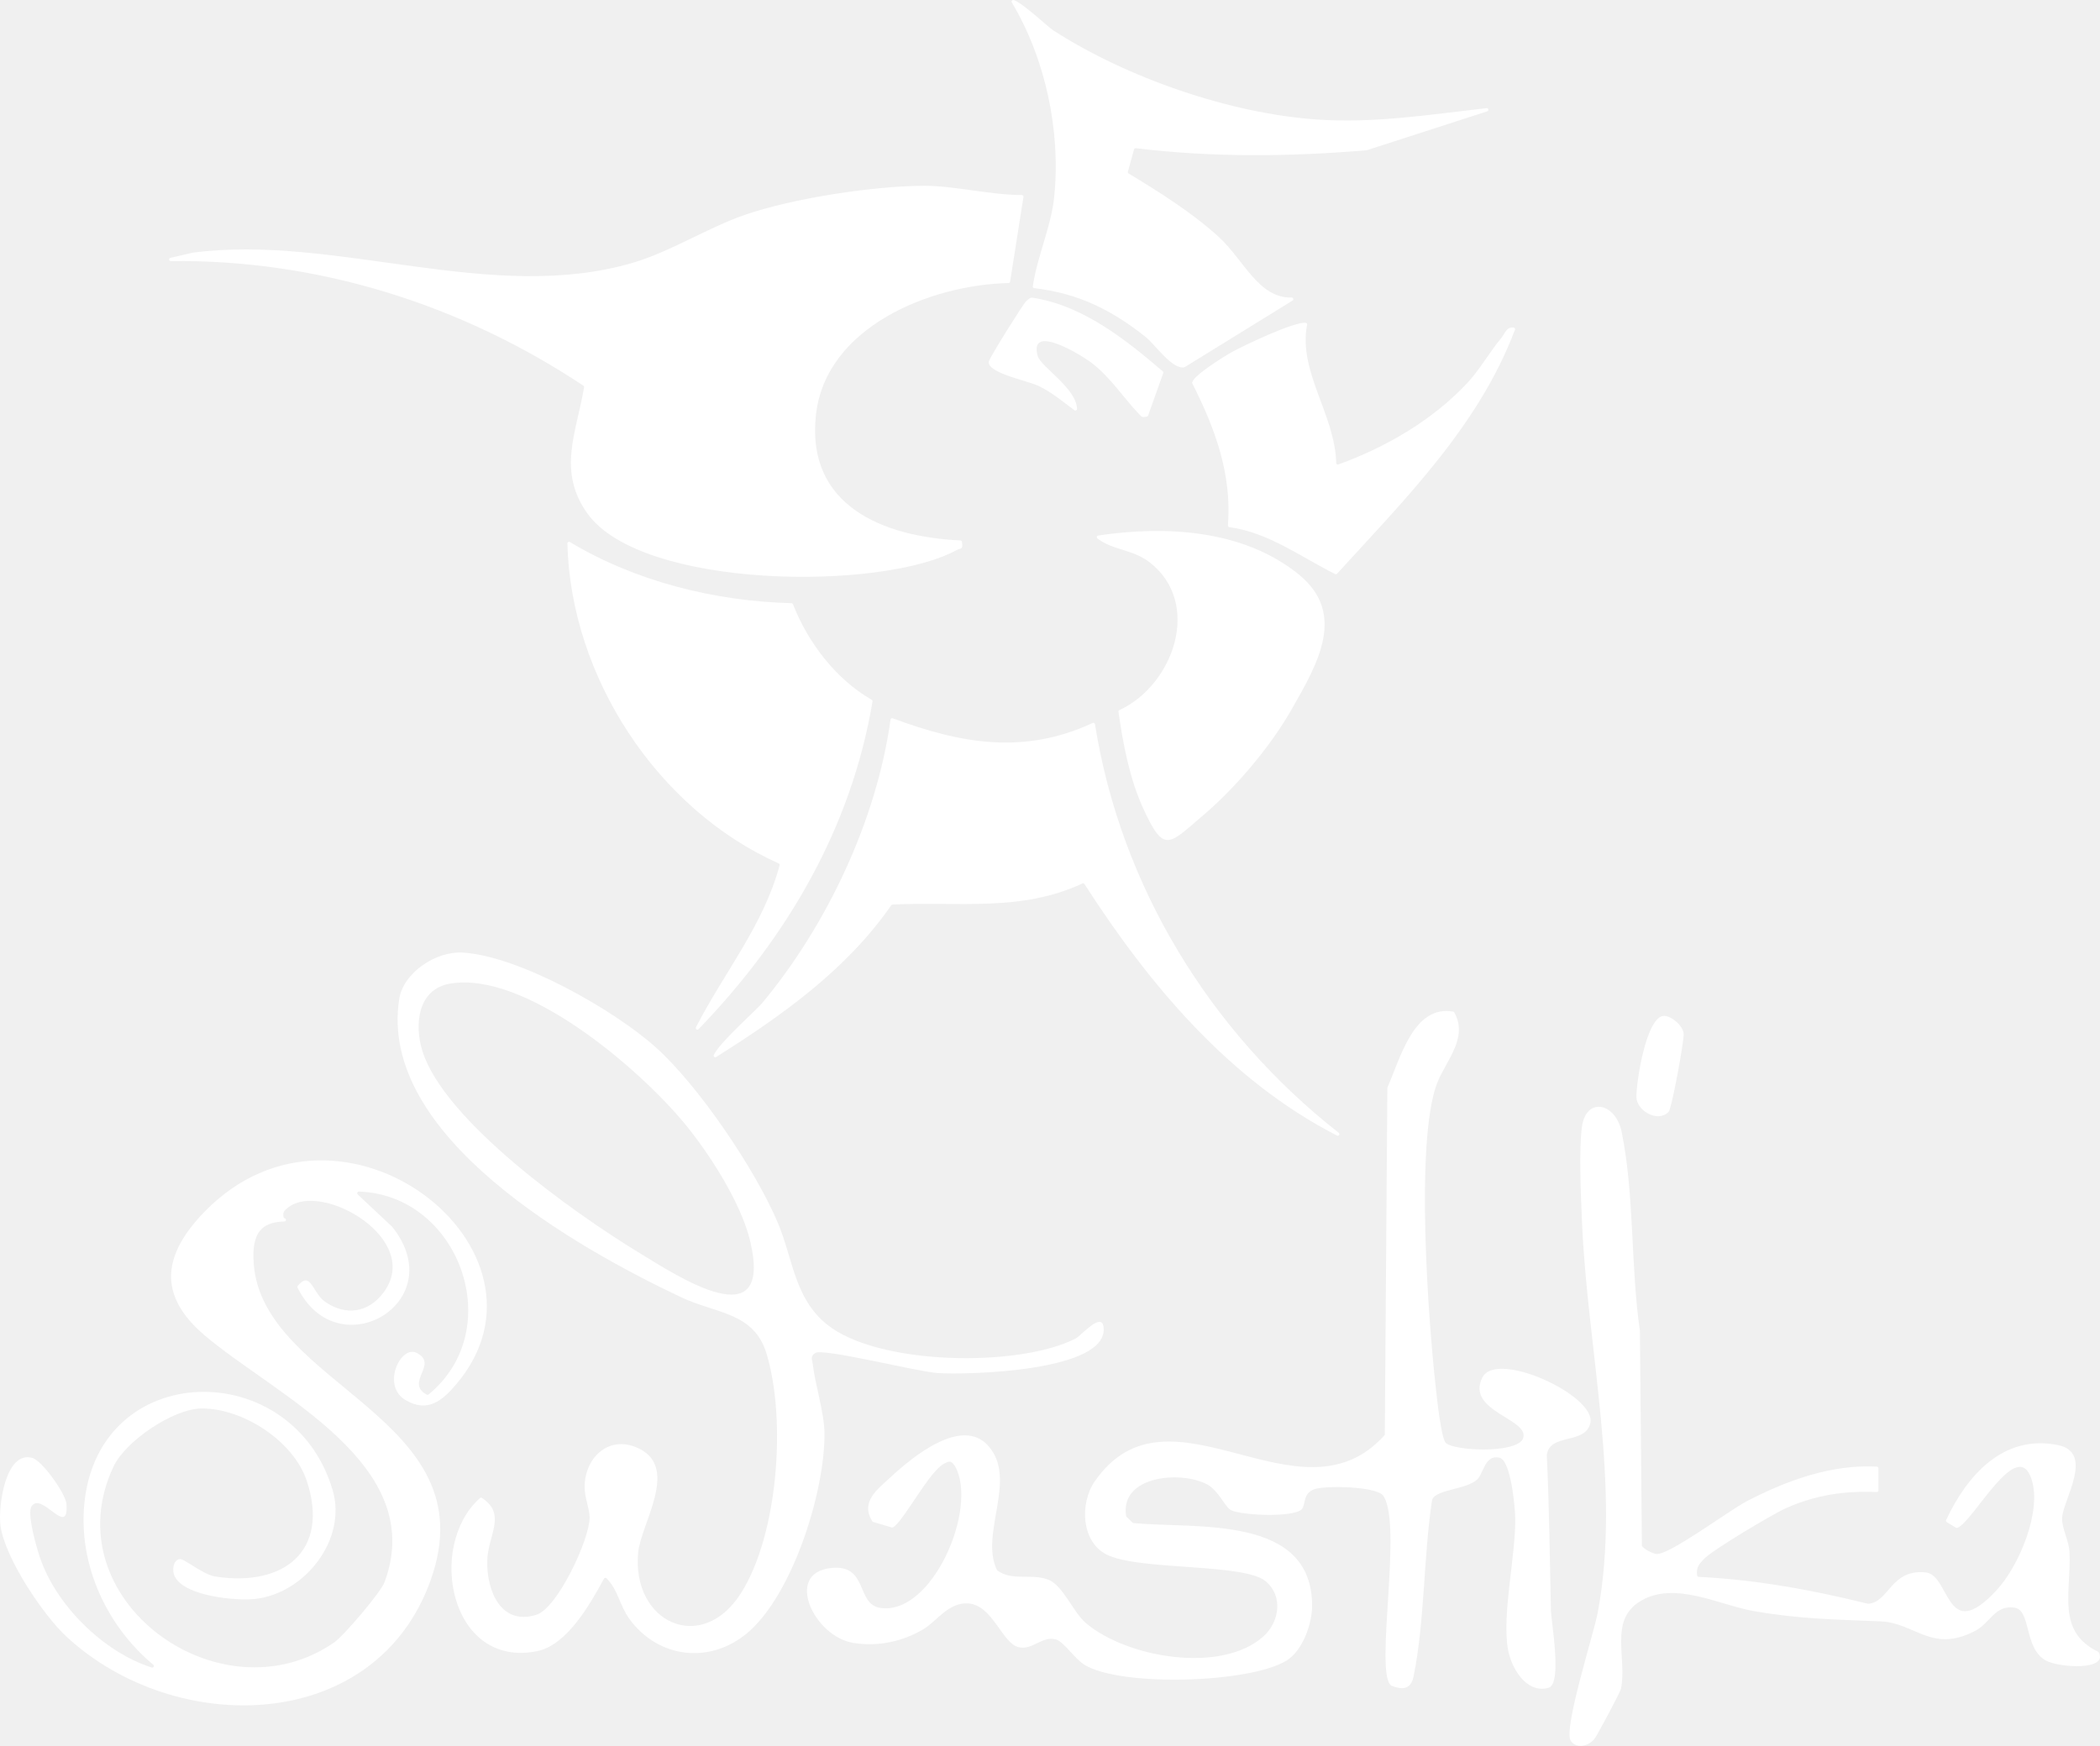
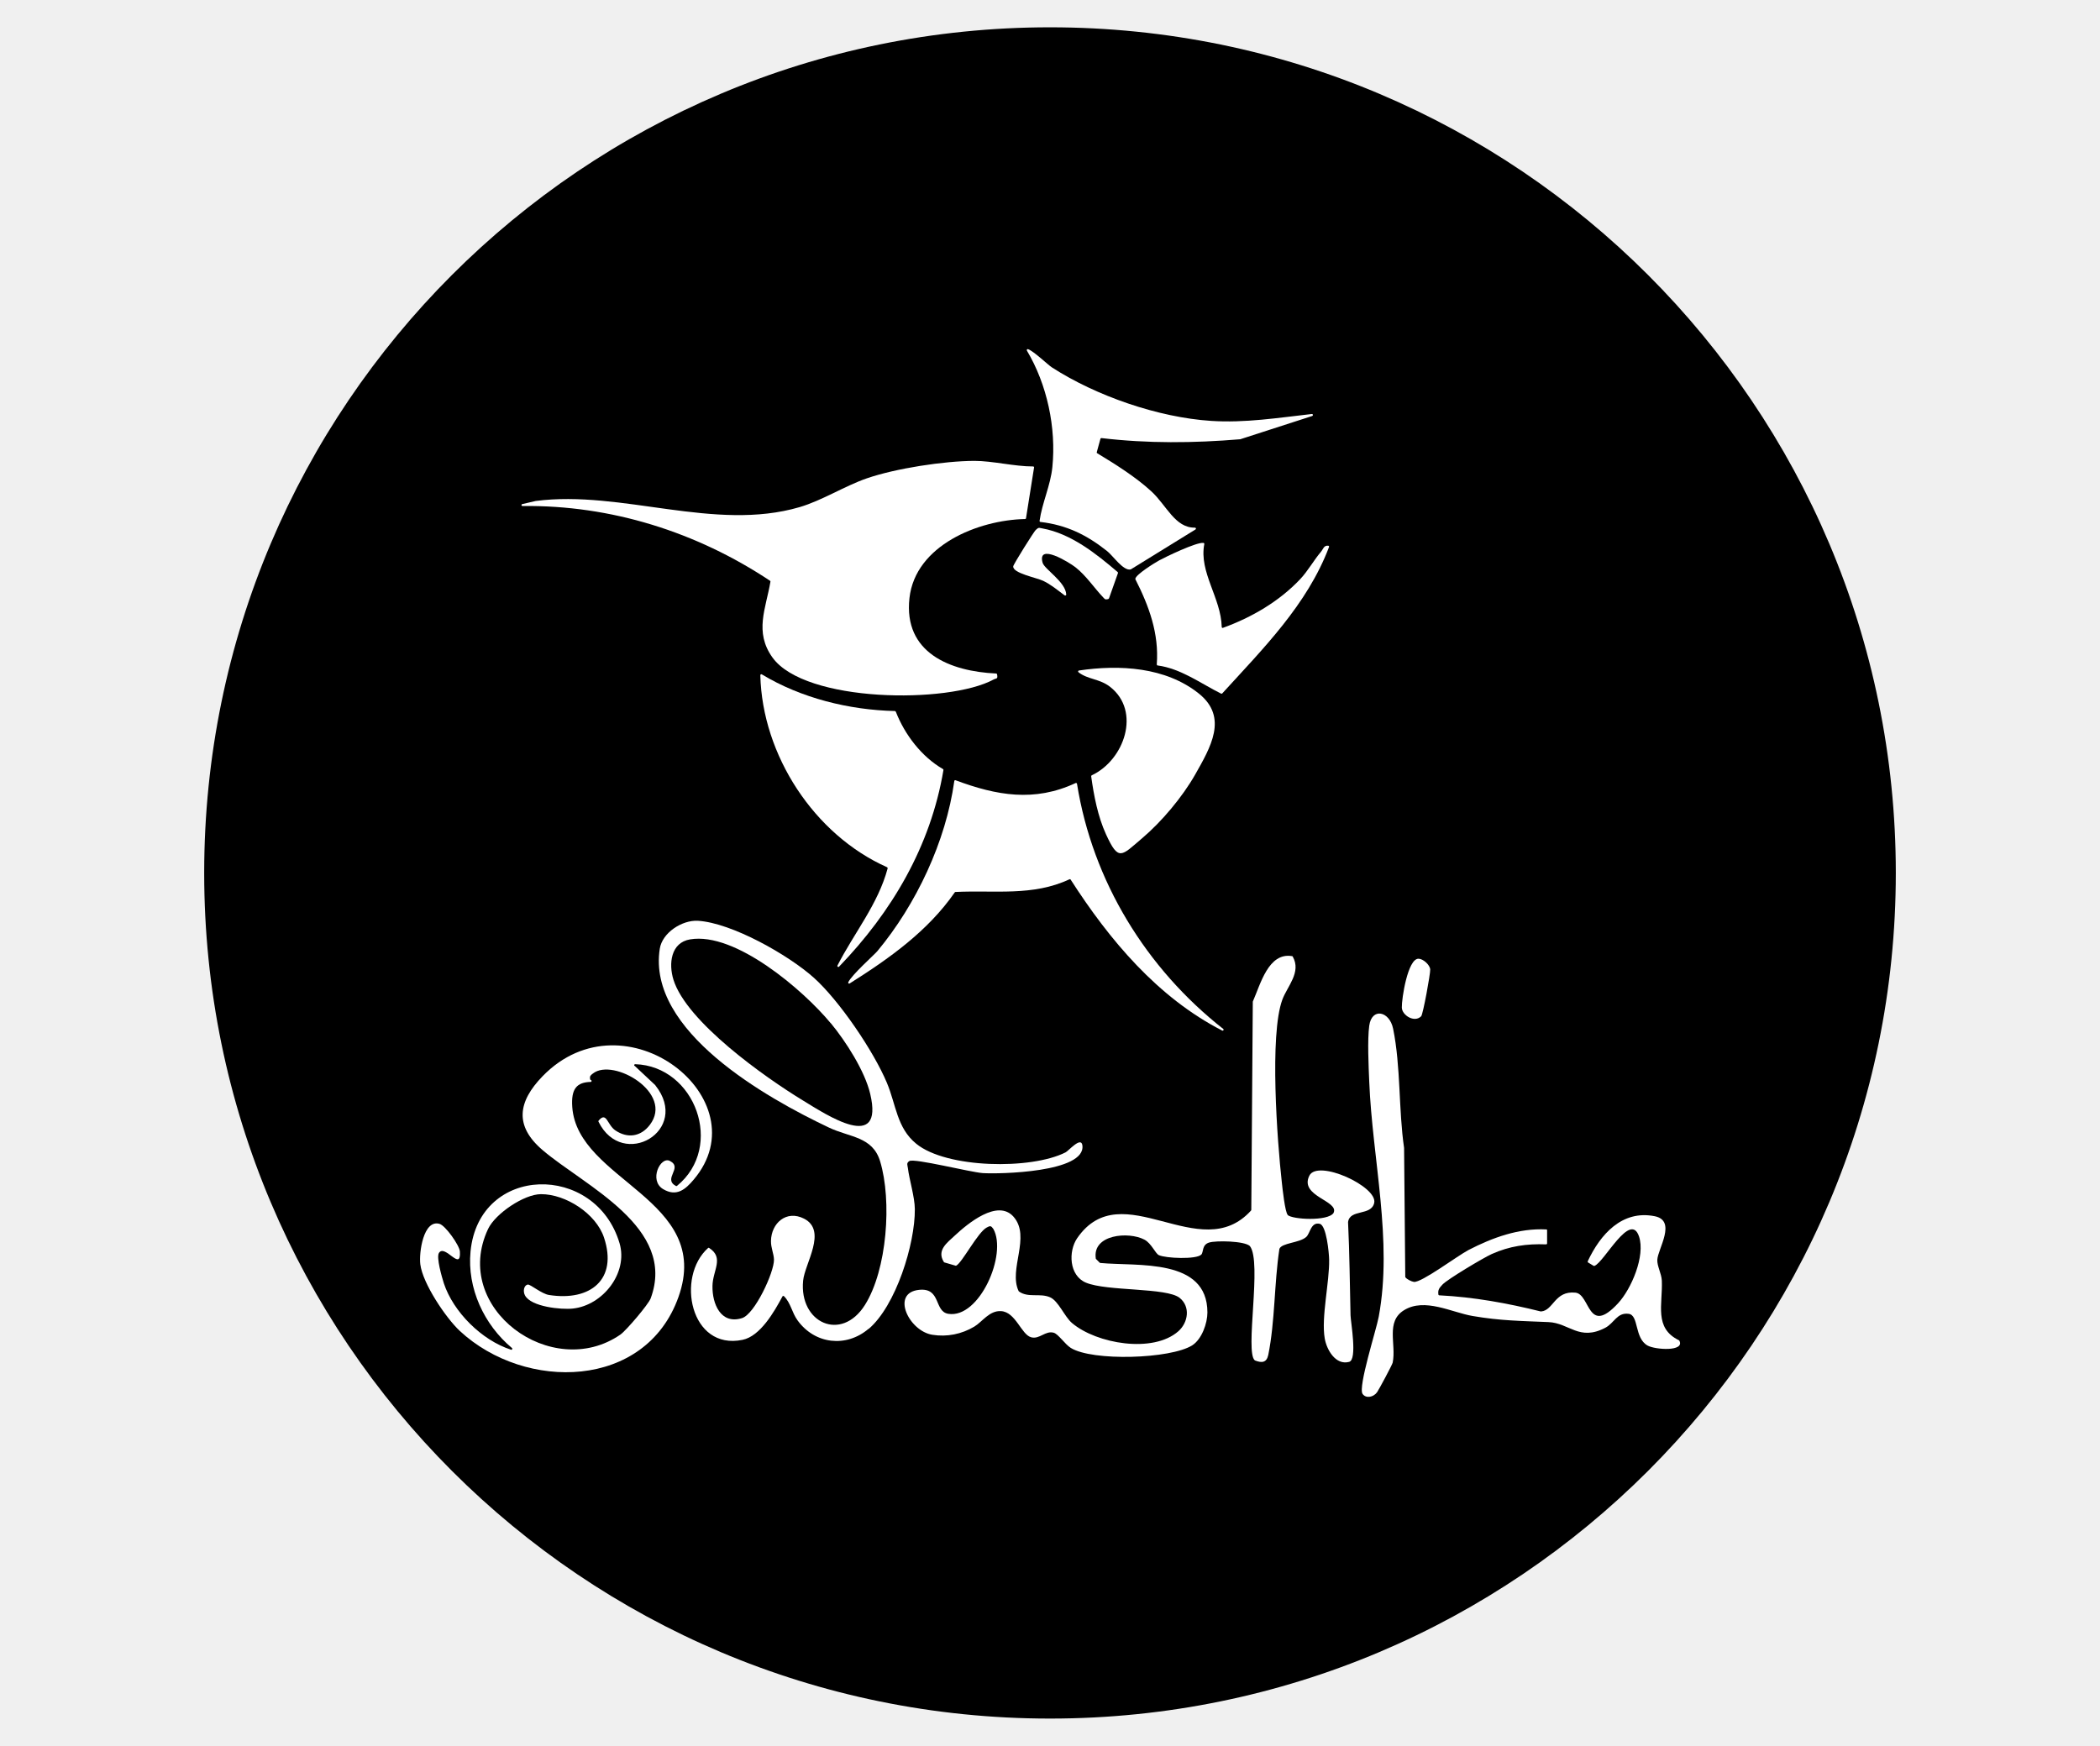
- <svg xmlns="http://www.w3.org/2000/svg" id="Layer_2" data-name="Layer 2" viewBox="0 0 1953 1624.01">
+ <svg xmlns="http://www.w3.org/2000/svg" id="Layer_2" version="1.1" viewBox="0 0 1953 1624">
  <defs>
    <style>
-       .cls-1 {
+       .st0 {
        fill: #fff;
      }
    </style>
  </defs>
+   <circle cx="976.5" cy="812" r="786.6" />
  <g id="WHITE">
-     <path class="cls-1" d="M951.83,183.12l-12.44,78.9c-.11.72-.72,1.25-1.45,1.27-72.57,1.58-169.96,40.72-179.09,122.47-9.49,84.96,62.97,113.67,134.3,116.94.71.03,1.3.56,1.42,1.27,1.29,7.88-.86,5.48-5.46,7.98-70.03,37.93-292.22,36.07-342.73-34.19-28.47-39.61-10.09-75.95-3.19-117.5.1-.59-.16-1.19-.66-1.52-113.73-75.51-246.28-117.43-383.71-115.9-1.8.02-2.11-2.57-.35-2.97l20.8-4.84c.05-.01.11-.02.16-.03,133.43-17.31,277.29,48.12,409.15,9.43,34.44-10.1,70.21-32.84,103.84-44.48,44.82-15.51,119.59-26.97,166.93-27.14,27.97-.09,62.01,8.63,90.97,8.6.93,0,1.64.82,1.49,1.74Z" />
-     <path class="cls-1" d="M1344.59,1342.17c7.25,7.23,62.54,10.13,71.32-2.98.05-.08.1-.16.14-.25,9.25-18.86-53.54-25.44-37.45-57.63,13.02-26.04,106.25,17.02,100.42,42.41-4.69,20.43-37.8,8.96-40.48,29.69-.01.1-.02.2-.01.29,2.31,48.06,2.73,95.98,3.83,144.1.25,11.11,10.76,68.64-2.25,72.2-20.77,5.68-34.77-18.62-37.79-36.26-5.61-32.82,7.55-87.26,6.83-122.18-.22-10.47-4.11-53.01-14.52-55.57-13.8-3.39-14.89,14.89-20.99,20.36-10.51,9.42-38.32,8.99-41.75,18.72-.04.1-.06.21-.08.32-8.04,52.69-6.65,112.13-17.18,163.9-2.45,12.05-9.88,12.91-20.56,8.75-.15-.06-.29-.13-.41-.23-15.75-12.38,11.57-152.6-7.72-177.12-.06-.08-.13-.15-.2-.22-8.52-7.87-52.17-8.7-62.92-5.36-11.46,3.56-8.45,14.98-12.14,18.75-7.7,7.86-55.2,5.89-65.76.91-5.56-2.62-11.57-18.33-22.32-24.02-24.53-13-81.06-8.1-75.36,29.3.05.33.21.63.45.87l5.57,5.42c.25.24.57.39.91.42,58.16,5.49,166.01-8.1,166.09,76.75.02,16.88-8.69,41.58-23.49,50.97-33.33,21.14-154.76,24.96-188.38,3.98-8.81-5.5-19.39-21.54-26.32-23.46-13.24-3.66-21.95,10.69-35.24,7.05-15.1-4.14-23.79-39.17-46.56-40.57-18.25-1.12-29.09,16.64-41.57,24.03-19.57,11.59-42.26,16.32-65.04,12.73-36.39-5.73-64.99-65.23-20.48-69.74,34.3-3.48,22.91,33.48,45.16,37.1,48.36,7.87,91.79-92.61,69.85-131.74-.03-.06-.07-.11-.1-.16-3.61-5.12-4.81-4.94-10.25-2.11-13.85,7.19-37.95,54.28-47.41,59.12-.35.18-.75.22-1.13.1l-17.17-5.07c-.35-.1-.66-.34-.86-.65-11.51-18.15,5-29.88,17.11-41.13,19.72-18.32,66.15-56.95,90.84-28.92,27.37,31.09-8.21,81.28,7.84,115.22.11.24.29.45.5.6,14.32,10.37,32.46,2.16,48.21,8.92,12.92,5.55,22.5,30.12,34.15,40.01,37.97,32.21,125.53,47.4,164.8,12.61,15.4-13.64,18.82-38.15,2.08-51.72-20.17-16.35-112.8-9.92-145.38-23.59-26.16-10.98-27.54-48.58-13.42-68.99,69.64-100.63,190.31,44.66,269.48-42.91.25-.28.39-.64.39-1.01l2.38-322.18c0-.21.04-.4.13-.59,11.88-26.73,24.13-76.82,61.01-70.45.45.08.85.36,1.07.76,13.57,24.11-8.58,45.84-16.21,66.51-20.12,54.53-8.04,219.39-.89,283.33,1.08,9.69,4.93,46.28,9.2,50.54Z" />
-     <path class="cls-1" d="M332.62,1111.03l32.12,30.13c.06.05.11.11.16.18,55.55,69.92-50.77,132.06-88.19,56.41-.26-.53-.19-1.19.19-1.64,12.46-14.8,13.21,6.57,26.06,15.22,19.01,12.81,39.45,9.59,53.33-8.51,37.93-49.48-56.56-104.31-88.06-79.78-3.88,3.02-5.36,4.08-4.57,8.98.1.6.54,1.09,1.13,1.23h0c1.71.43,1.42,2.92-.33,2.97-21.43.58-30.46,10.67-28.52,38.8,7.93,114.85,218.56,142.97,164.67,294.55-51.05,143.58-237.26,146.84-338.77,52.82-22.06-20.43-57.65-73.88-61.41-103.39-2.32-18.16,4.76-69.9,29.68-62.86,9.13,2.58,31.05,33.37,31.71,42.84,2.24,32.53-23.24-12.39-32.52,2.27-4.35,6.86,4.6,37.75,7.71,47.11,14.66,44.11,58.56,88.19,104.16,102.78,1.57.5,2.68-1.54,1.41-2.6-43.24-35.97-69.7-92.74-64.16-149.74,13.14-135.34,193.98-137.88,230.95-12.62,13.54,45.86-25.9,96.15-72.29,101.16-17.92,1.93-64.92-2.65-74.31-20.51-3.31-6.3-1.61-15.52,4.32-16.59,4.1-.74,21.52,14.43,33.14,16.23,63.95,9.92,106.64-24.09,85.02-89.12-12.32-37.07-59.4-67.38-97.7-67.2-26.07.12-70.72,30.07-81.97,54-57.86,123.01,99.1,237.04,205.13,163.68,9.06-6.27,43.38-46.63,46.87-55.98,41.07-110.24-102.22-174.18-167.58-229.99-43.77-37.37-38.52-74.78.1-114.58,127.48-131.38,339.38,35.96,234.38,160.13-13.07,15.45-26.81,27.18-47.55,14.77-22.43-13.42-4.24-51.3,10.57-43.75,20.84,10.62-11.42,27.48,9.41,38.85.53.29,1.2.22,1.67-.17,74.11-60.72,28.28-185.83-64.84-188.71-1.39-.04-2.09,1.67-1.08,2.62Z" />
-     <path class="cls-1" d="M695.14,1518.87c-34.87,29.51-83.22,23.7-109.84-13.02-9.15-12.62-10.47-27.08-21.24-37.72-.72-.71-1.92-.54-2.4.35-12.73,23.64-34.35,61.64-61.8,67.33-81.18,16.82-103.53-97.71-53.5-142.31.5-.45,1.26-.51,1.83-.14,23.44,15.37,5.37,34.68,4.93,58.89-.5,27.69,12.84,60.19,45.8,49.78,19.7-6.22,49.83-71.04,49.42-90.72-.19-9.07-4.87-18.1-4.64-29.03.58-27.69,24.04-48.52,51.36-34.45,36.27,18.68,1.04,69.51-1.54,96.22-6.31,65.36,59.17,95.43,95.6,37.9,34.72-54.84,42.23-162.12,23.7-223.02-11.71-38.48-47-36.91-79.55-52.32-96.02-45.45-281.96-149.48-262.02-277.24,3.88-24.88,34.57-44.74,58.92-43.29,52.59,3.12,140.67,53.1,179.89,88.3,39.73,35.66,92.48,113.71,113.23,162.84,14.34,33.95,15.36,69.94,45.51,94.58,46.83,38.29,178.2,40.51,231.53,13.32,4.68-2.39,24.01-24.94,25.95-11.06,5.95,42.35-129.65,44.91-154.51,43.12-19.73-1.42-106.1-23.34-113.6-18.65-5,3.12-2.77,6.39-2.29,10.52,2.25,19.04,10.69,45.07,10.89,64,.57,54.01-29.5,150.17-71.64,185.83ZM636.45,1044.82c-42.43-51.26-147.83-141.71-217.85-129.87-29.97,5.06-33.47,37.91-25.85,62.46,20.29,65.35,141.44,151.14,200.25,187.05,37.37,22.81,126.34,81.82,104.69-9.92-8.37-35.47-38.04-81.69-61.24-109.72Z" />
-     <path class="cls-1" d="M737.47,562.01c13.77,35.62,40.17,70.03,73.24,88.95.55.31.85.93.74,1.56-19.88,117.93-79.76,219.85-161.77,304.8-1.2,1.24-3.23-.19-2.44-1.73,25.72-50.34,63.01-95.16,77.79-150.71.19-.72-.17-1.46-.85-1.76-113-50.39-193.46-173.6-196.51-297.63-.03-1.19,1.27-1.93,2.29-1.32,61.06,36.77,135.2,55.14,206.14,56.9.61.02,1.14.39,1.35.95Z" />
-     <path class="cls-1" d="M1018.31,673.61c24.11,151.16,107.27,286.36,226.73,380.15,1.43,1.13,0,3.36-1.62,2.53-100.06-51.27-174.62-140.31-234.88-233.96-.41-.63-1.22-.86-1.9-.54-56.9,26.68-115.85,16.66-176.61,19.61-.47.02-.9.26-1.17.65-41.47,59.94-101.94,102.83-162.86,141.18-1.25.79-2.8-.52-2.19-1.88,4.99-11.19,40.02-42.28,44.98-48.24,60.25-72.45,106.41-170.18,119.41-263.76.13-.95,1.11-1.53,2.01-1.2,63.54,23.63,122.07,34.1,185.96,4.34.91-.42,1.96.13,2.12,1.12Z" />
-     <path class="cls-1" d="M1746.93,1365.73v20.64c0,.86-.71,1.54-1.57,1.5-30.07-1.19-56.77,2.67-84.4,15.01-12.34,5.51-68.78,39.12-76.33,47.3-4.9,5.32-7.26,7.89-6.29,15.28.1.73.69,1.29,1.42,1.32,53.28,2.65,105.55,12.17,157.24,24.98.16.04.33.06.5.04,19.36-1.46,20.84-32.36,53.24-29.19,23.31,2.28,18.64,67.87,66.09,16.58,20.68-22.35,42.48-73.45,32.43-103.49-13.4-40.08-53.83,39.73-68.92,45.47-.44.17-.93.12-1.34-.12l-8.52-5.19c-.66-.4-.91-1.23-.59-1.93,19.42-41.46,53.01-79.9,103.75-69.78,34.62,6.9,5.05,50.7,4.13,67.56-.53,9.82,6.45,21.37,6.92,32.42,1.58,37.08-12.42,73.37,26.52,92.3.29.14.54.37.68.66,8.81,17.11-37.39,14.21-49.36,7.46-20.74-11.69-13.13-47.11-29.41-49.22-18.02-2.33-22.2,14.39-36.19,21.68-40.47,21.11-55.8-7.49-87.96-8.83-41.85-1.75-74.5-2.05-117.86-9.54-32.12-5.54-74.08-28.72-105.96-9.03-28.93,17.87-11.82,52.75-17.64,81.25-.66,3.26-21.33,41.81-24.16,45.87-5.36,7.7-17.15,10.4-22.5,2.66-7.33-10.61,21.35-99.55,25.08-119.54,22.02-118.24-9.82-244.74-14.74-364.57-.96-23.51-2.92-65.03-.02-86.88,3.76-28.4,31.36-23.05,37,4.6,11.96,58.61,8.25,125.47,16.93,184.83,0,.06.01.13.02.2l1.84,199.45c0,.29.08.59.25.83,2.25,3.09,9.5,6.63,13.14,7.15,11.48,1.64,67.85-40.69,84.88-49.44,37.12-19.09,77.84-33.98,120.26-31.8.8.04,1.43.71,1.43,1.51Z" />
-     <path class="cls-1" d="M1383.14,103.56l-111.91,36.14c-.11.04-.23.06-.34.07-71.71,6.06-143.18,6.72-214.61-1.89-.74-.09-1.43.37-1.63,1.09l-5.71,20.73c-.18.65.09,1.34.67,1.69,28.4,17.14,59.52,36.73,83.88,59.06,23.46,21.51,36.81,56.99,67.75,56.33,1.55-.03,2.17,1.98.85,2.79l-100.21,61.86c-.15.09-.31.16-.48.2-11.09,2.52-27.09-21.15-36.1-28.31-31.62-25.12-62.64-40.53-103.45-45.28-.84-.1-1.45-.87-1.33-1.71,4.07-28.19,17.02-54.92,19.91-83.41,6.2-61.08-8.16-128.23-39.42-180.65-.72-1.21.44-2.67,1.77-2.21,8.94,3.1,31.74,24.96,36.76,28.2,68.75,44.27,164.96,77.68,246.66,83.01,52.69,3.44,104.3-4.77,156.3-10.67,1.81-.21,2.36,2.38.63,2.94Z" />
-     <path class="cls-1" d="M1020.62,500.85c-1.06-.82-.65-2.51.68-2.71,62.82-9.37,134.55-5.55,186.02,35.77,45.78,36.75,17.89,83.71-5.82,125.44-19.78,34.82-51.88,72.95-82.4,98.9-32.22,27.4-36.4,36.27-55.87-6.16-12.68-27.64-18.76-59.88-23.05-89.94-.09-.66.26-1.29.86-1.57,50.64-23.59,76.86-99.31,28.47-137.24-16.09-12.61-34.54-11.33-48.9-22.49Z" />
-     <path class="cls-1" d="M1215.59,302.09c-8.45,43.51,26.01,83.52,27.08,128.53.02,1.04,1.05,1.76,2.02,1.41,44.47-16.12,87.22-40.98,119.63-75.46,11.81-12.56,21.22-29.47,31.93-42.23,3.64-4.34,4.52-10.31,11.38-9.65.99.1,1.62,1.12,1.27,2.05-33.71,89.38-102.36,157.72-165.44,226.93-.46.5-1.19.64-1.79.33-31.65-15.87-62.3-38.85-98.4-43.64-.79-.11-1.36-.81-1.3-1.6,3.74-47.87-11.96-90.29-33.09-132.05-.16-.31-.21-.67-.13-1.02,1.73-6.87,29.37-23.95,36.89-28.2,8.99-5.08,58.05-28.63,68.66-27.19.87.12,1.46.93,1.29,1.79Z" />
-     <path class="cls-1" d="M1067.73,386.56c-.18.51-.62.88-1.15.98-4.82.9-4.57.47-7.68-2.81-13.95-14.66-26.16-33.58-43.03-46.7-9.7-7.54-59.4-38.12-50.82-6.97,2.82,10.24,35.91,29.81,36.6,49.26.04,1.25-1.41,2-2.42,1.26-10.75-7.97-20.99-16.64-33.23-22.54-10.45-5.04-47.46-11.87-46.47-22.52.3-3.3,32.3-54.13,34.77-56.34,4.76-4.25,4.33-3.57,10.23-2.5,44.47,8.08,83.7,39.28,116.84,67.73.47.41.64,1.06.43,1.65l-14.07,39.49Z" />
-     <path class="cls-1" d="M1547.67,944.99c7.02.06,17.71,9.36,18.14,16.75.4,6.74-11.12,69.63-13.97,72.5-10.54,10.61-29.76-1.6-29.98-13.52-.26-13.6,9.15-75.88,25.81-75.74Z" />
+     <path class="st0" d="M961.7,434.7l-7.5,47.3c0,.4-.4.8-.9.8-43.5.9-102,24.4-107.5,73.5-5.7,51,37.8,68.2,80.6,70.2.4,0,.8.3.9.8.8,4.7-.5,3.3-3.3,4.8-42,22.8-175.3,21.6-205.6-20.5-17.1-23.8-6.1-45.6-1.9-70.5,0-.4,0-.7-.4-.9-68.2-45.3-147.8-70.5-230.2-69.5-1.1,0-1.3-1.5-.2-1.8l12.5-2.9s0,0,0,0c80.1-10.4,166.4,28.9,245.5,5.7,20.7-6.1,42.1-19.7,62.3-26.7,26.9-9.3,71.8-16.2,100.2-16.3,16.8,0,37.2,5.2,54.6,5.2.6,0,1,.5.9,1h0Z" />
+     <path class="st0" d="M1197.4,1130.1c4.3,4.3,37.5,6.1,42.8-1.8,0,0,0,0,0-.1,5.5-11.3-32.1-15.3-22.5-34.6,7.8-15.6,63.8,10.2,60.3,25.4-2.8,12.3-22.7,5.4-24.3,17.8,0,0,0,.1,0,.2,1.4,28.8,1.6,57.6,2.3,86.5.2,6.7,6.5,41.2-1.3,43.3-12.5,3.4-20.9-11.2-22.7-21.8-3.4-19.7,4.5-52.4,4.1-73.3-.1-6.3-2.5-31.8-8.7-33.3-8.3-2-8.9,8.9-12.6,12.2-6.3,5.7-23,5.4-25,11.2,0,0,0,.1,0,.2-4.8,31.6-4,67.3-10.3,98.3-1.5,7.2-5.9,7.7-12.3,5.2,0,0-.2,0-.2-.1-9.5-7.4,6.9-91.6-4.6-106.3,0,0,0,0-.1-.1-5.1-4.7-31.3-5.2-37.8-3.2-6.9,2.1-5.1,9-7.3,11.2-4.6,4.7-33.1,3.5-39.5.5-3.3-1.6-6.9-11-13.4-14.4-14.7-7.8-48.6-4.9-45.2,17.6,0,.2.1.4.3.5l3.3,3.3c.1.1.3.2.5.3,34.9,3.3,99.6-4.9,99.7,46,0,10.1-5.2,24.9-14.1,30.6-20,12.7-92.9,15-113,2.4-5.3-3.3-11.6-12.9-15.8-14.1-7.9-2.2-13.2,6.4-21.1,4.2-9.1-2.5-14.3-23.5-27.9-24.3-10.9-.7-17.5,10-24.9,14.4-11.7,7-25.4,9.8-39,7.6-21.8-3.4-39-39.1-12.3-41.8,20.6-2.1,13.7,20.1,27.1,22.3,29,4.7,55.1-55.6,41.9-79,0,0,0,0,0,0-2.2-3.1-2.9-3-6.1-1.3-8.3,4.3-22.8,32.6-28.4,35.5-.2.1-.5.1-.7,0l-10.3-3c-.2,0-.4-.2-.5-.4-6.9-10.9,3-17.9,10.3-24.7,11.8-11,39.7-34.2,54.5-17.4,16.4,18.7-4.9,48.8,4.7,69.1,0,.1.2.3.3.4,8.6,6.2,19.5,1.3,28.9,5.4,7.8,3.3,13.5,18.1,20.5,24,22.8,19.3,75.3,28.4,98.9,7.6,9.2-8.2,11.3-22.9,1.2-31-12.1-9.8-67.7-6-87.2-14.2-15.7-6.6-16.5-29.1-8.1-41.4,41.8-60.4,114.2,26.8,161.7-25.7.1-.2.2-.4.2-.6l1.4-193.3c0-.1,0-.2,0-.4,7.1-16,14.5-46.1,36.6-42.3.3,0,.5.2.6.5,8.1,14.5-5.1,27.5-9.7,39.9-12.1,32.7-4.8,131.6-.5,170,.6,5.8,3,27.8,5.5,30.3h0Z" />
+     <path class="st0" d="M590.2,991.4l19.3,18.1s0,0,0,.1c33.3,42-30.5,79.2-52.9,33.8-.2-.3-.1-.7.1-1,7.5-8.9,7.9,3.9,15.6,9.1,11.4,7.7,23.7,5.8,32-5.1,22.8-29.7-33.9-62.6-52.8-47.9-2.3,1.8-3.2,2.4-2.7,5.4,0,.4.3.7.7.7h0c1,.3.9,1.8-.2,1.8-12.9.3-18.3,6.4-17.1,23.3,4.8,68.9,131.1,85.8,98.8,176.7-30.6,86.1-142.4,88.1-203.3,31.7-13.2-12.3-34.6-44.3-36.8-62-1.4-10.9,2.9-41.9,17.8-37.7,5.5,1.5,18.6,20,19,25.7,1.3,19.5-13.9-7.4-19.5,1.4-2.6,4.1,2.8,22.7,4.6,28.3,8.8,26.5,35.1,52.9,62.5,61.7.9.3,1.6-.9.8-1.6-25.9-21.6-41.8-55.6-38.5-89.8,7.9-81.2,116.4-82.7,138.6-7.6,8.1,27.5-15.5,57.7-43.4,60.7-10.8,1.2-39-1.6-44.6-12.3-2-3.8-1-9.3,2.6-10,2.5-.4,12.9,8.7,19.9,9.7,38.4,6,64-14.5,51-53.5-7.4-22.2-35.6-40.4-58.6-40.3-15.6,0-42.4,18-49.2,32.4-34.7,73.8,59.5,142.2,123.1,98.2,5.4-3.8,26-28,28.1-33.6,24.6-66.1-61.3-104.5-100.5-138-26.3-22.4-23.1-44.9,0-68.7,76.5-78.8,203.6,21.6,140.6,96.1-7.8,9.3-16.1,16.3-28.5,8.9-13.5-8.1-2.5-30.8,6.3-26.2,12.5,6.4-6.9,16.5,5.6,23.3.3.2.7.1,1-.1,44.5-36.4,17-111.5-38.9-113.2-.8,0-1.3,1-.6,1.6h0Z" />
+     <path class="st0" d="M807.7,1236.1c-20.9,17.7-49.9,14.2-65.9-7.8-5.5-7.6-6.3-16.2-12.7-22.6-.4-.4-1.2-.3-1.4.2-7.6,14.2-20.6,37-37.1,40.4-48.7,10.1-62.1-58.6-32.1-85.4.3-.3.8-.3,1.1,0,14.1,9.2,3.2,20.8,3,35.3-.3,16.6,7.7,36.1,27.5,29.9,11.8-3.7,29.9-42.6,29.7-54.4-.1-5.4-2.9-10.9-2.8-17.4.3-16.6,14.4-29.1,30.8-20.7,21.8,11.2.6,41.7-.9,57.7-3.8,39.2,35.5,57.3,57.4,22.7,20.8-32.9,25.3-97.3,14.2-133.8-7-23.1-28.2-22.1-47.7-31.4-57.6-27.3-169.2-89.7-157.2-166.3,2.3-14.9,20.7-26.8,35.4-26,31.6,1.9,84.4,31.9,107.9,53,23.8,21.4,55.5,68.2,67.9,97.7,8.6,20.4,9.2,42,27.3,56.7,28.1,23,106.9,24.3,138.9,8,2.8-1.4,14.4-15,15.6-6.6,3.6,25.4-77.8,26.9-92.7,25.9-11.8-.9-63.7-14-68.2-11.2-3,1.9-1.7,3.8-1.4,6.3,1.4,11.4,6.4,27,6.5,38.4.3,32.4-17.7,90.1-43,111.5h0ZM772.5,951.7c-25.5-30.8-88.7-85-130.7-77.9-18,3-20.1,22.7-15.5,37.5,12.2,39.2,84.9,90.7,120.2,112.2,22.4,13.7,75.8,49.1,62.8-6-5-21.3-22.8-49-36.7-65.8Z" />
+     <path class="st0" d="M833.1,662c8.3,21.4,24.1,42,43.9,53.4.3.2.5.6.4.9-11.9,70.8-47.9,131.9-97.1,182.9-.7.7-1.9-.1-1.5-1,15.4-30.2,37.8-57.1,46.7-90.4.1-.4-.1-.9-.5-1.1-67.8-30.2-116.1-104.2-117.9-178.6,0-.7.8-1.2,1.4-.8,36.6,22.1,81.1,33.1,123.7,34.1.4,0,.7.2.8.6h0Z" />
+     <path class="st0" d="M1001.6,729c14.5,90.7,64.4,171.8,136,228.1.9.7,0,2-1,1.5-60-30.8-104.8-84.2-140.9-140.4-.2-.4-.7-.5-1.1-.3-34.1,16-69.5,10-106,11.8-.3,0-.5.2-.7.4-24.9,36-61.2,61.7-97.7,84.7-.8.5-1.7-.3-1.3-1.1,3-6.7,24-25.4,27-28.9,36.2-43.5,63.8-102.1,71.6-158.3,0-.6.7-.9,1.2-.7,38.1,14.2,73.2,20.5,111.6,2.6.5-.3,1.2,0,1.3.7h0Z" />
+     <path class="st0" d="M1438.8,1144.2v12.4c0,.5-.4.9-.9.9-18-.7-34.1,1.6-50.6,9-7.4,3.3-41.3,23.5-45.8,28.4-2.9,3.2-4.4,4.7-3.8,9.2,0,.4.4.8.9.8,32,1.6,63.3,7.3,94.3,15,0,0,.2,0,.3,0,11.6-.9,12.5-19.4,31.9-17.5,14,1.4,11.2,40.7,39.7,9.9,12.4-13.4,25.5-44.1,19.5-62.1-8-24-32.3,23.8-41.4,27.3-.3.1-.6,0-.8,0l-5.1-3.1c-.4-.2-.5-.7-.4-1.2,11.7-24.9,31.8-47.9,62.2-41.9,20.8,4.1,3,30.4,2.5,40.5-.3,5.9,3.9,12.8,4.2,19.5.9,22.2-7.5,44,15.9,55.4.2,0,.3.2.4.4,5.3,10.3-22.4,8.5-29.6,4.5-12.4-7-7.9-28.3-17.6-29.5-10.8-1.4-13.3,8.6-21.7,13-24.3,12.7-33.5-4.5-52.8-5.3-25.1-1.1-44.7-1.2-70.7-5.7-19.3-3.3-44.4-17.2-63.6-5.4-17.4,10.7-7.1,31.6-10.6,48.8-.4,2-12.8,25.1-14.5,27.5-3.2,4.6-10.3,6.2-13.5,1.6-4.4-6.4,12.8-59.7,15-71.7,13.2-70.9-5.9-146.8-8.8-218.7-.6-14.1-1.8-39,0-52.1,2.3-17,18.8-13.8,22.2,2.8,7.2,35.2,5,75.3,10.2,110.9,0,0,0,0,0,.1l1.1,119.7c0,.2,0,.4.1.5,1.4,1.9,5.7,4,7.9,4.3,6.9,1,40.7-24.4,50.9-29.7,22.3-11.5,46.7-20.4,72.2-19.1.5,0,.9.4.9.9h0Z" />
+     <path class="st0" d="M1220.5,386.9l-67.1,21.7c0,0-.1,0-.2,0-43,3.6-85.9,4-128.8-1.1-.4,0-.9.2-1,.7l-3.4,12.4c-.1.4,0,.8.4,1,17,10.3,35.7,22,50.3,35.4,14.1,12.9,22.1,34.2,40.6,33.8.9,0,1.3,1.2.5,1.7l-60.1,37.1c0,0-.2,0-.3.1-6.7,1.5-16.3-12.7-21.7-17-19-15.1-37.6-24.3-62.1-27.2-.5,0-.9-.5-.8-1,2.4-16.9,10.2-33,11.9-50,3.7-36.6-4.9-76.9-23.7-108.4-.4-.7.3-1.6,1.1-1.3,5.4,1.9,19,15,22.1,16.9,41.2,26.6,99,46.6,148,49.8,31.6,2.1,62.6-2.9,93.8-6.4,1.1-.1,1.4,1.4.4,1.8h0Z" />
+     <path class="st0" d="M1003,625.3c-.6-.5-.4-1.5.4-1.6,37.7-5.6,80.7-3.3,111.6,21.5,27.5,22.1,10.7,50.2-3.5,75.3-11.9,20.9-31.1,43.8-49.4,59.3-19.3,16.4-21.8,21.8-33.5-3.7-7.6-16.6-11.3-35.9-13.8-54,0-.4.2-.8.5-.9,30.4-14.2,46.1-59.6,17.1-82.3-9.7-7.6-20.7-6.8-29.3-13.5h0Z" />
+     <path class="st0" d="M1120,506.1c-5.1,26.1,15.6,50.1,16.2,77.1,0,.6.6,1.1,1.2.8,26.7-9.7,52.3-24.6,71.8-45.3,7.1-7.5,12.7-17.7,19.2-25.3,2.2-2.6,2.7-6.2,6.8-5.8.6,0,1,.7.8,1.2-20.2,53.6-61.4,94.6-99.3,136.2-.3.3-.7.4-1.1.2-19-9.5-37.4-23.3-59-26.2-.5,0-.8-.5-.8-1,2.2-28.7-7.2-54.2-19.9-79.2,0-.2-.1-.4,0-.6,1-4.1,17.6-14.4,22.1-16.9,5.4-3,34.8-17.2,41.2-16.3.5,0,.9.6.8,1.1h0Z" />
+     <path class="st0" d="M1031.2,556.7c-.1.3-.4.5-.7.6-2.9.5-2.7.3-4.6-1.7-8.4-8.8-15.7-20.1-25.8-28-5.8-4.5-35.6-22.9-30.5-4.2,1.7,6.1,21.5,17.9,22,29.6,0,.8-.8,1.2-1.5.8-6.5-4.8-12.6-10-19.9-13.5-6.3-3-28.5-7.1-27.9-13.5.2-2,19.4-32.5,20.9-33.8,2.9-2.6,2.6-2.1,6.1-1.5,26.7,4.8,50.2,23.6,70.1,40.6.3.2.4.6.3,1l-8.4,23.7h0Z" />
+     <path class="st0" d="M1319.2,891.8c4.2,0,10.6,5.6,10.9,10,.2,4-6.7,41.8-8.4,43.5-6.3,6.4-17.9-1-18-8.1-.2-8.2,5.5-45.5,15.5-45.4h0Z" />
  </g>
</svg>
